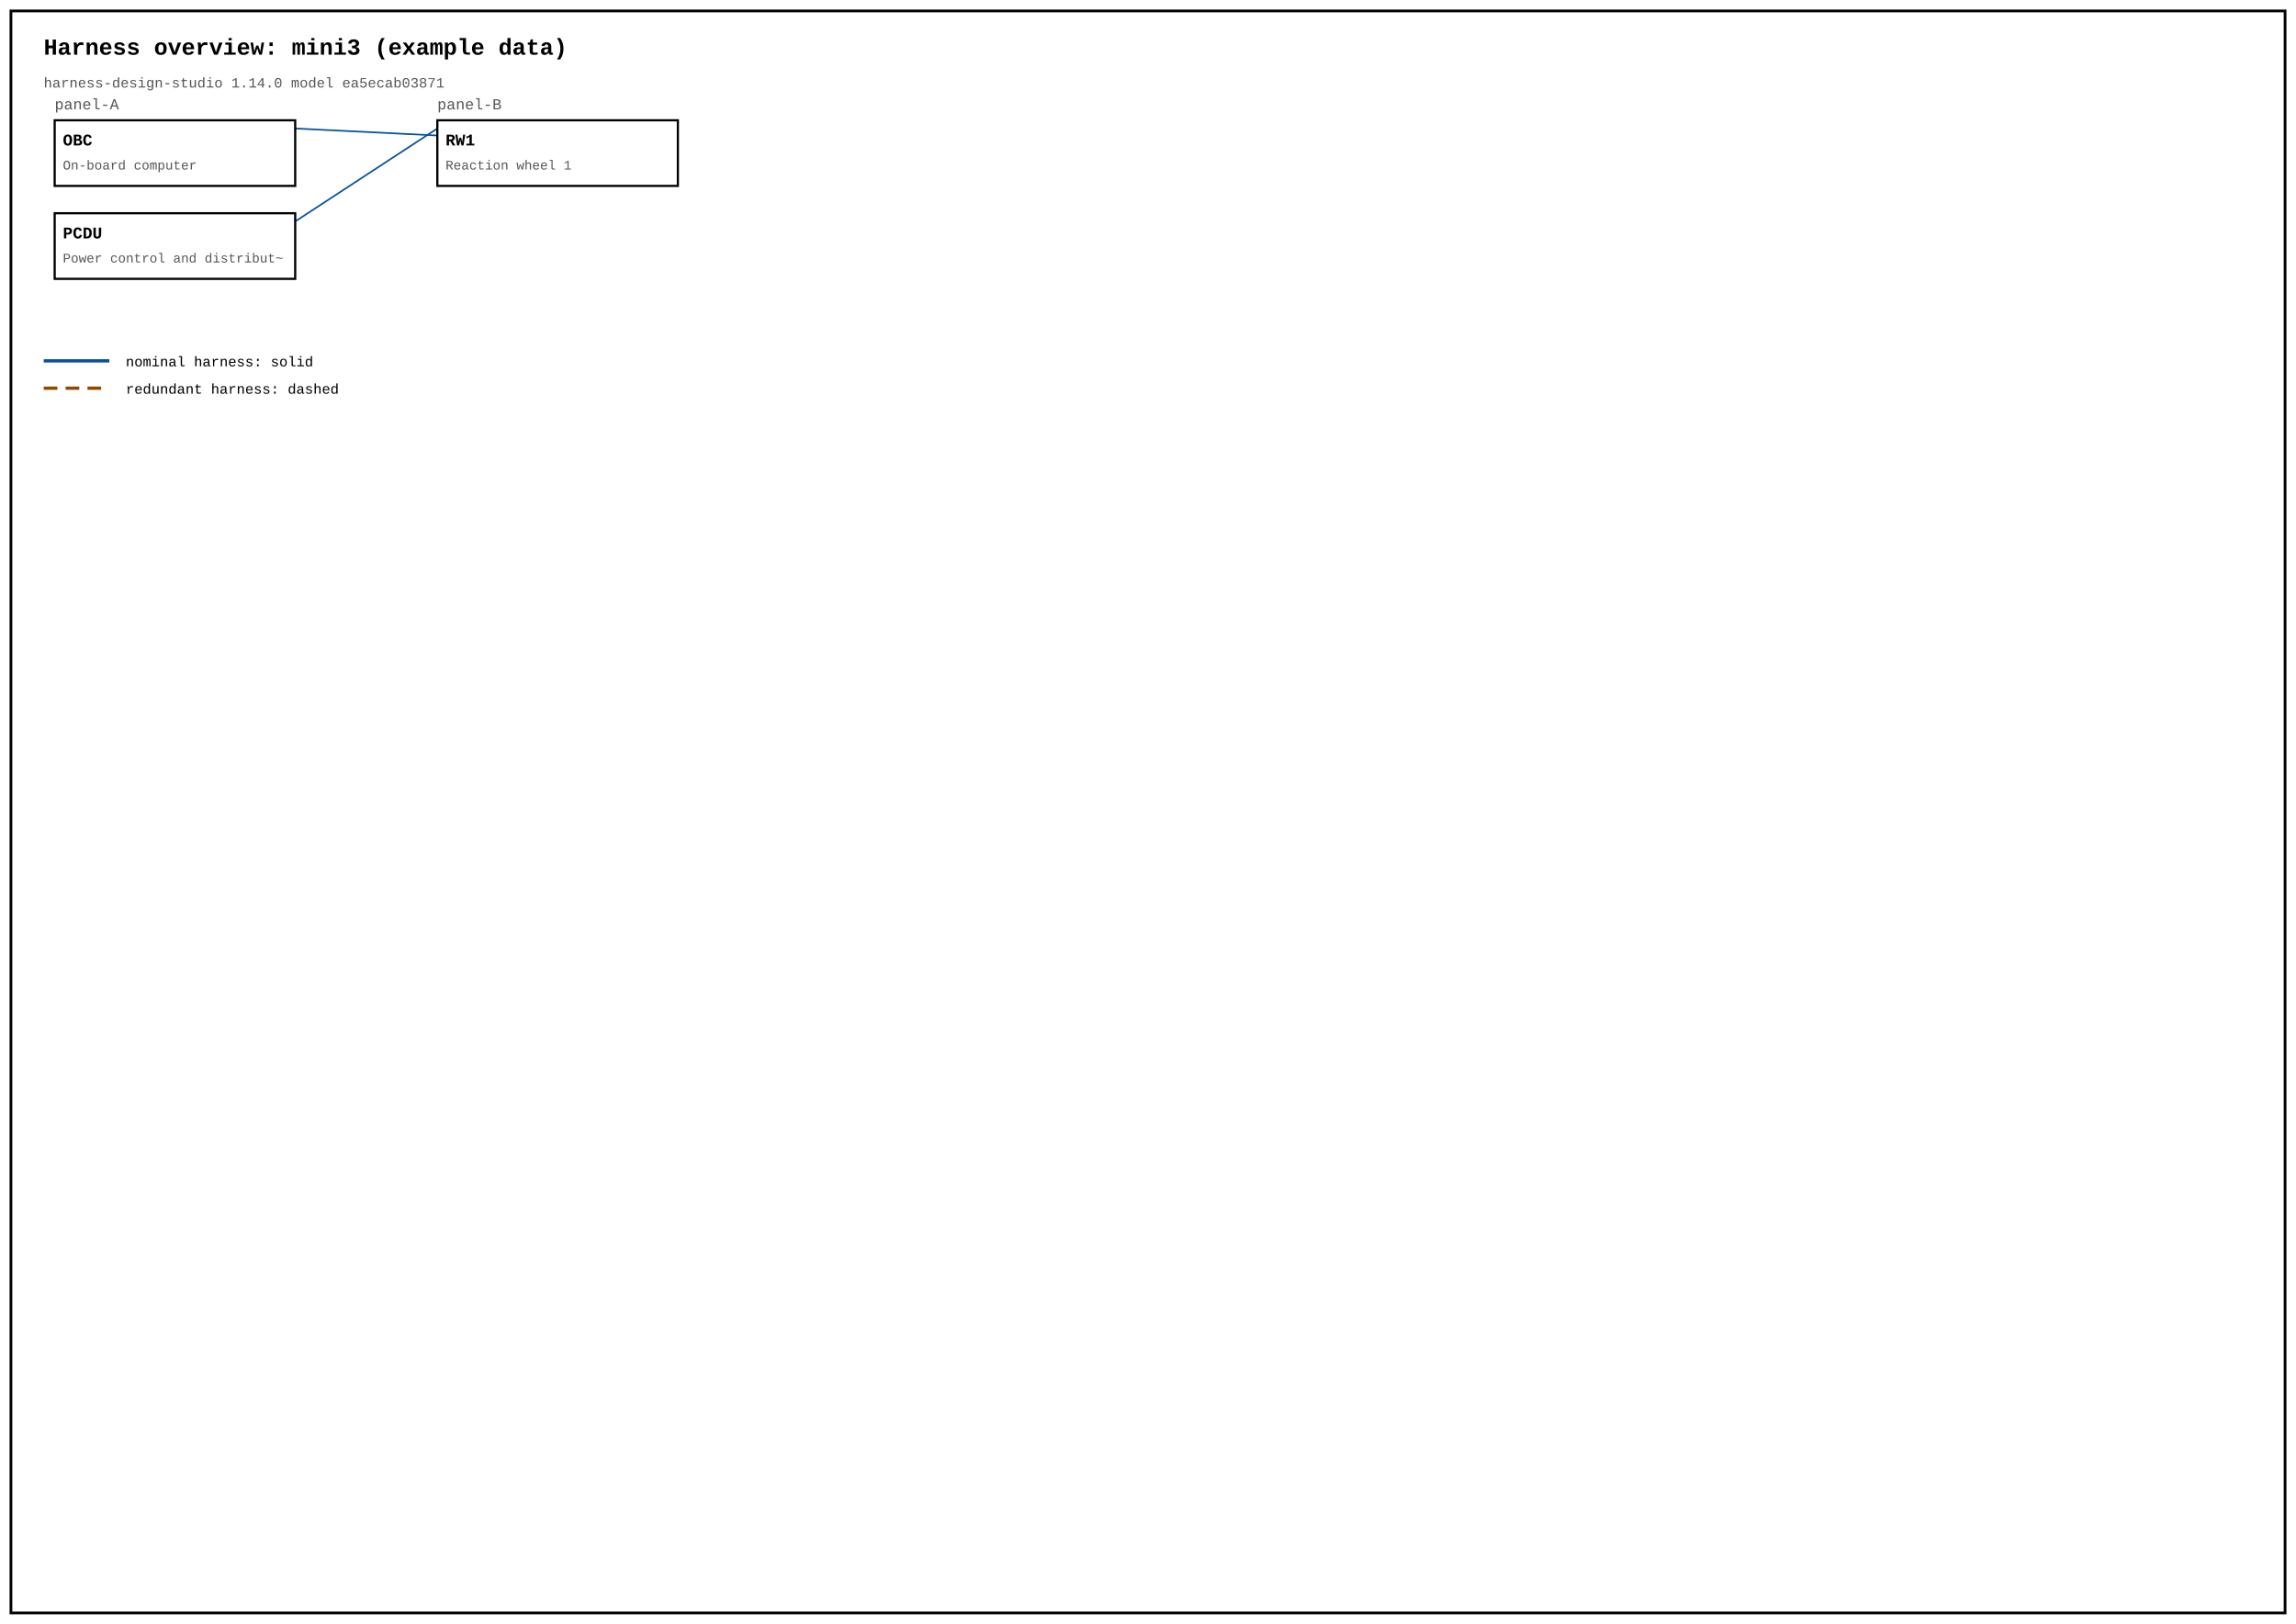
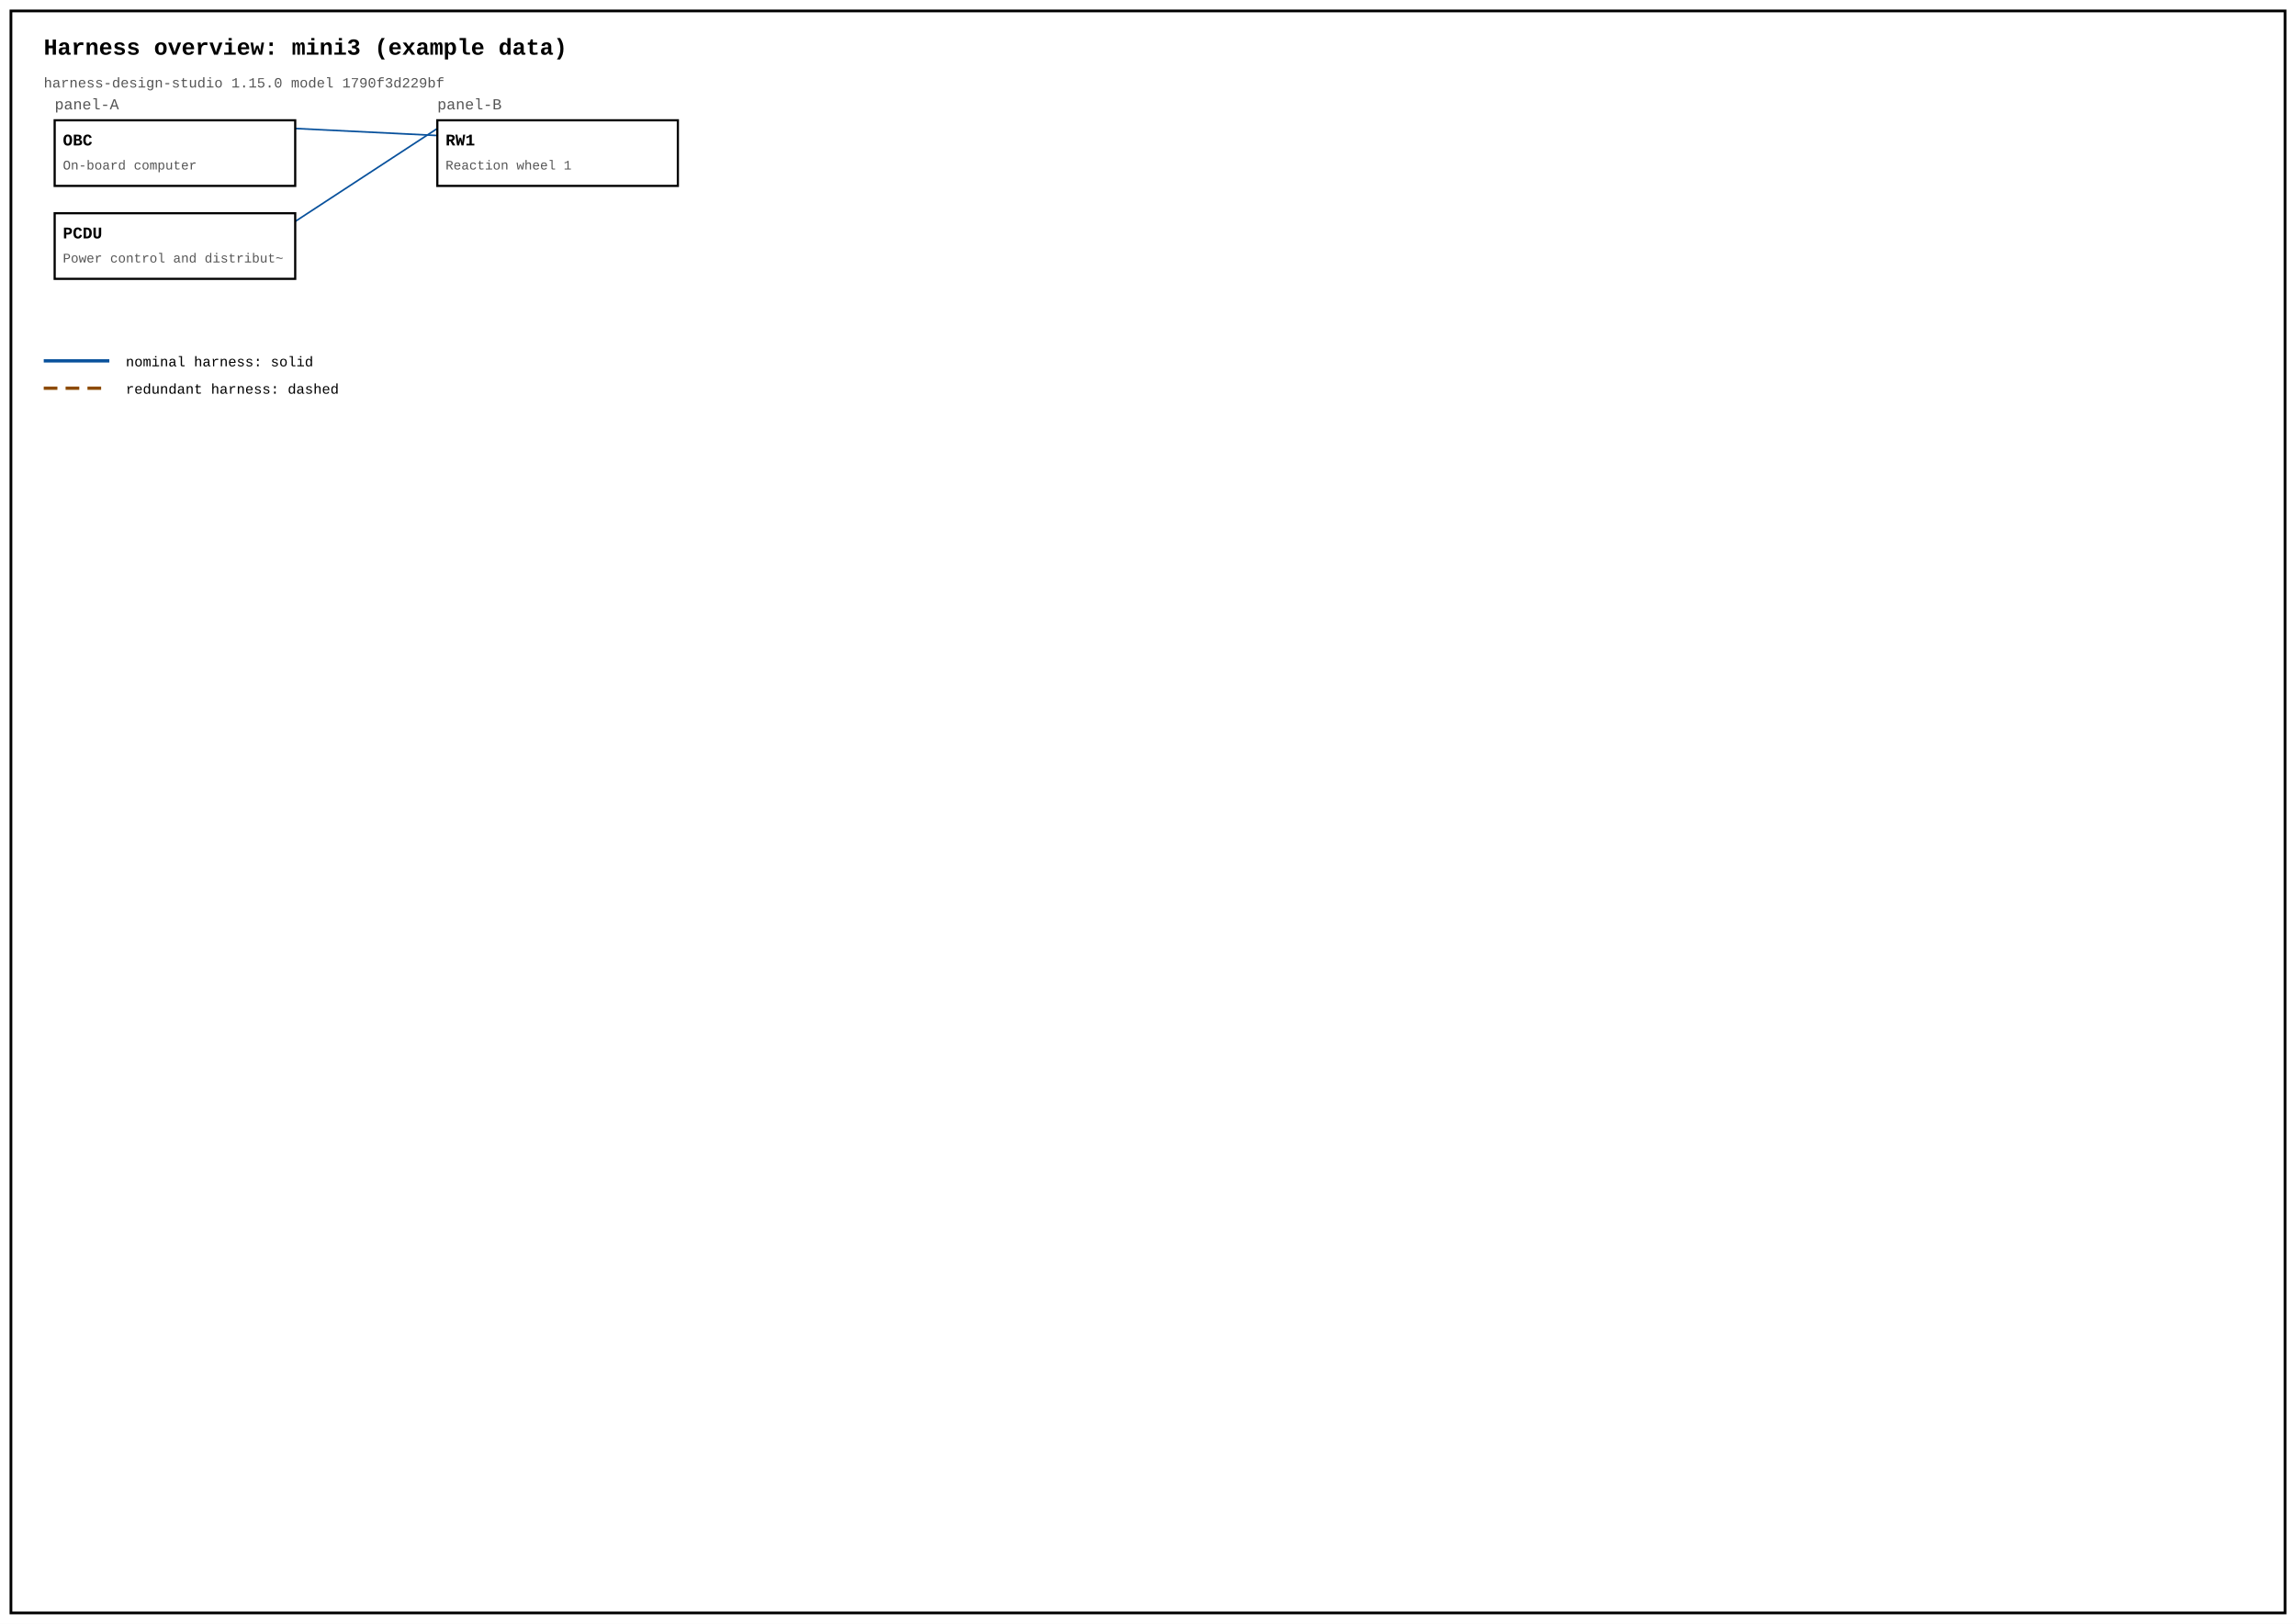
<svg xmlns="http://www.w3.org/2000/svg" width="420mm" height="297mm" viewBox="0 0 420 297" font-family="Courier New, Courier, monospace">
  <rect x="0" y="0" width="420" height="297" fill="#ffffff" />
  <rect x="2" y="2" width="416" height="293" fill="none" stroke="#000000" stroke-width="0.5" />
  <text x="8" y="10" font-size="4.2" font-weight="bold" text-anchor="start" fill="#000000">Harness overview: mini3 (example data)</text>
-   <text x="8" y="16" font-size="2.6" text-anchor="start" fill="#555555">harness-design-studio 1.14.0 model ea5ecab03871</text>
+   <text x="8" y="16" font-size="2.6" text-anchor="start" fill="#555555">harness-design-studio 1.15.0 model 1790f3d229bf</text>
  <text x="10" y="20" font-size="2.8" text-anchor="start" fill="#555555">panel-A</text>
  <text x="80" y="20" font-size="2.8" text-anchor="start" fill="#555555">panel-B</text>
  <line x1="54" y1="40.5" x2="80" y2="23.5" stroke="#08519c" stroke-width="0.3" />
  <line x1="54" y1="23.5" x2="80" y2="24.786" stroke="#08519c" stroke-width="0.3" />
  <rect x="10" y="22" width="44" height="12" fill="#ffffff" stroke="#000000" stroke-width="0.4" />
  <text x="11.5" y="26.6" font-size="3" font-weight="bold" text-anchor="start" fill="#000000">OBC</text>
  <text x="11.5" y="31" font-size="2.4" text-anchor="start" fill="#555555">On-board computer</text>
  <rect x="10" y="39" width="44" height="12" fill="#ffffff" stroke="#000000" stroke-width="0.4" />
  <text x="11.5" y="43.6" font-size="3" font-weight="bold" text-anchor="start" fill="#000000">PCDU</text>
  <text x="11.5" y="48" font-size="2.4" text-anchor="start" fill="#555555">Power control and distribut~</text>
  <rect x="80" y="22" width="44" height="12" fill="#ffffff" stroke="#000000" stroke-width="0.4" />
  <text x="81.5" y="26.6" font-size="3" font-weight="bold" text-anchor="start" fill="#000000">RW1</text>
  <text x="81.5" y="31" font-size="2.4" text-anchor="start" fill="#555555">Reaction wheel 1</text>
  <line x1="8" y1="66" x2="20" y2="66" stroke="#08519c" stroke-width="0.6" />
  <text x="23" y="67" font-size="2.6" text-anchor="start" fill="#000000">nominal harness: solid</text>
  <line x1="8" y1="71" x2="20" y2="71" stroke="#8c4a00" stroke-width="0.6" stroke-dasharray="2.5 1.5" />
  <text x="23" y="72" font-size="2.6" text-anchor="start" fill="#000000">redundant harness: dashed</text>
</svg>
